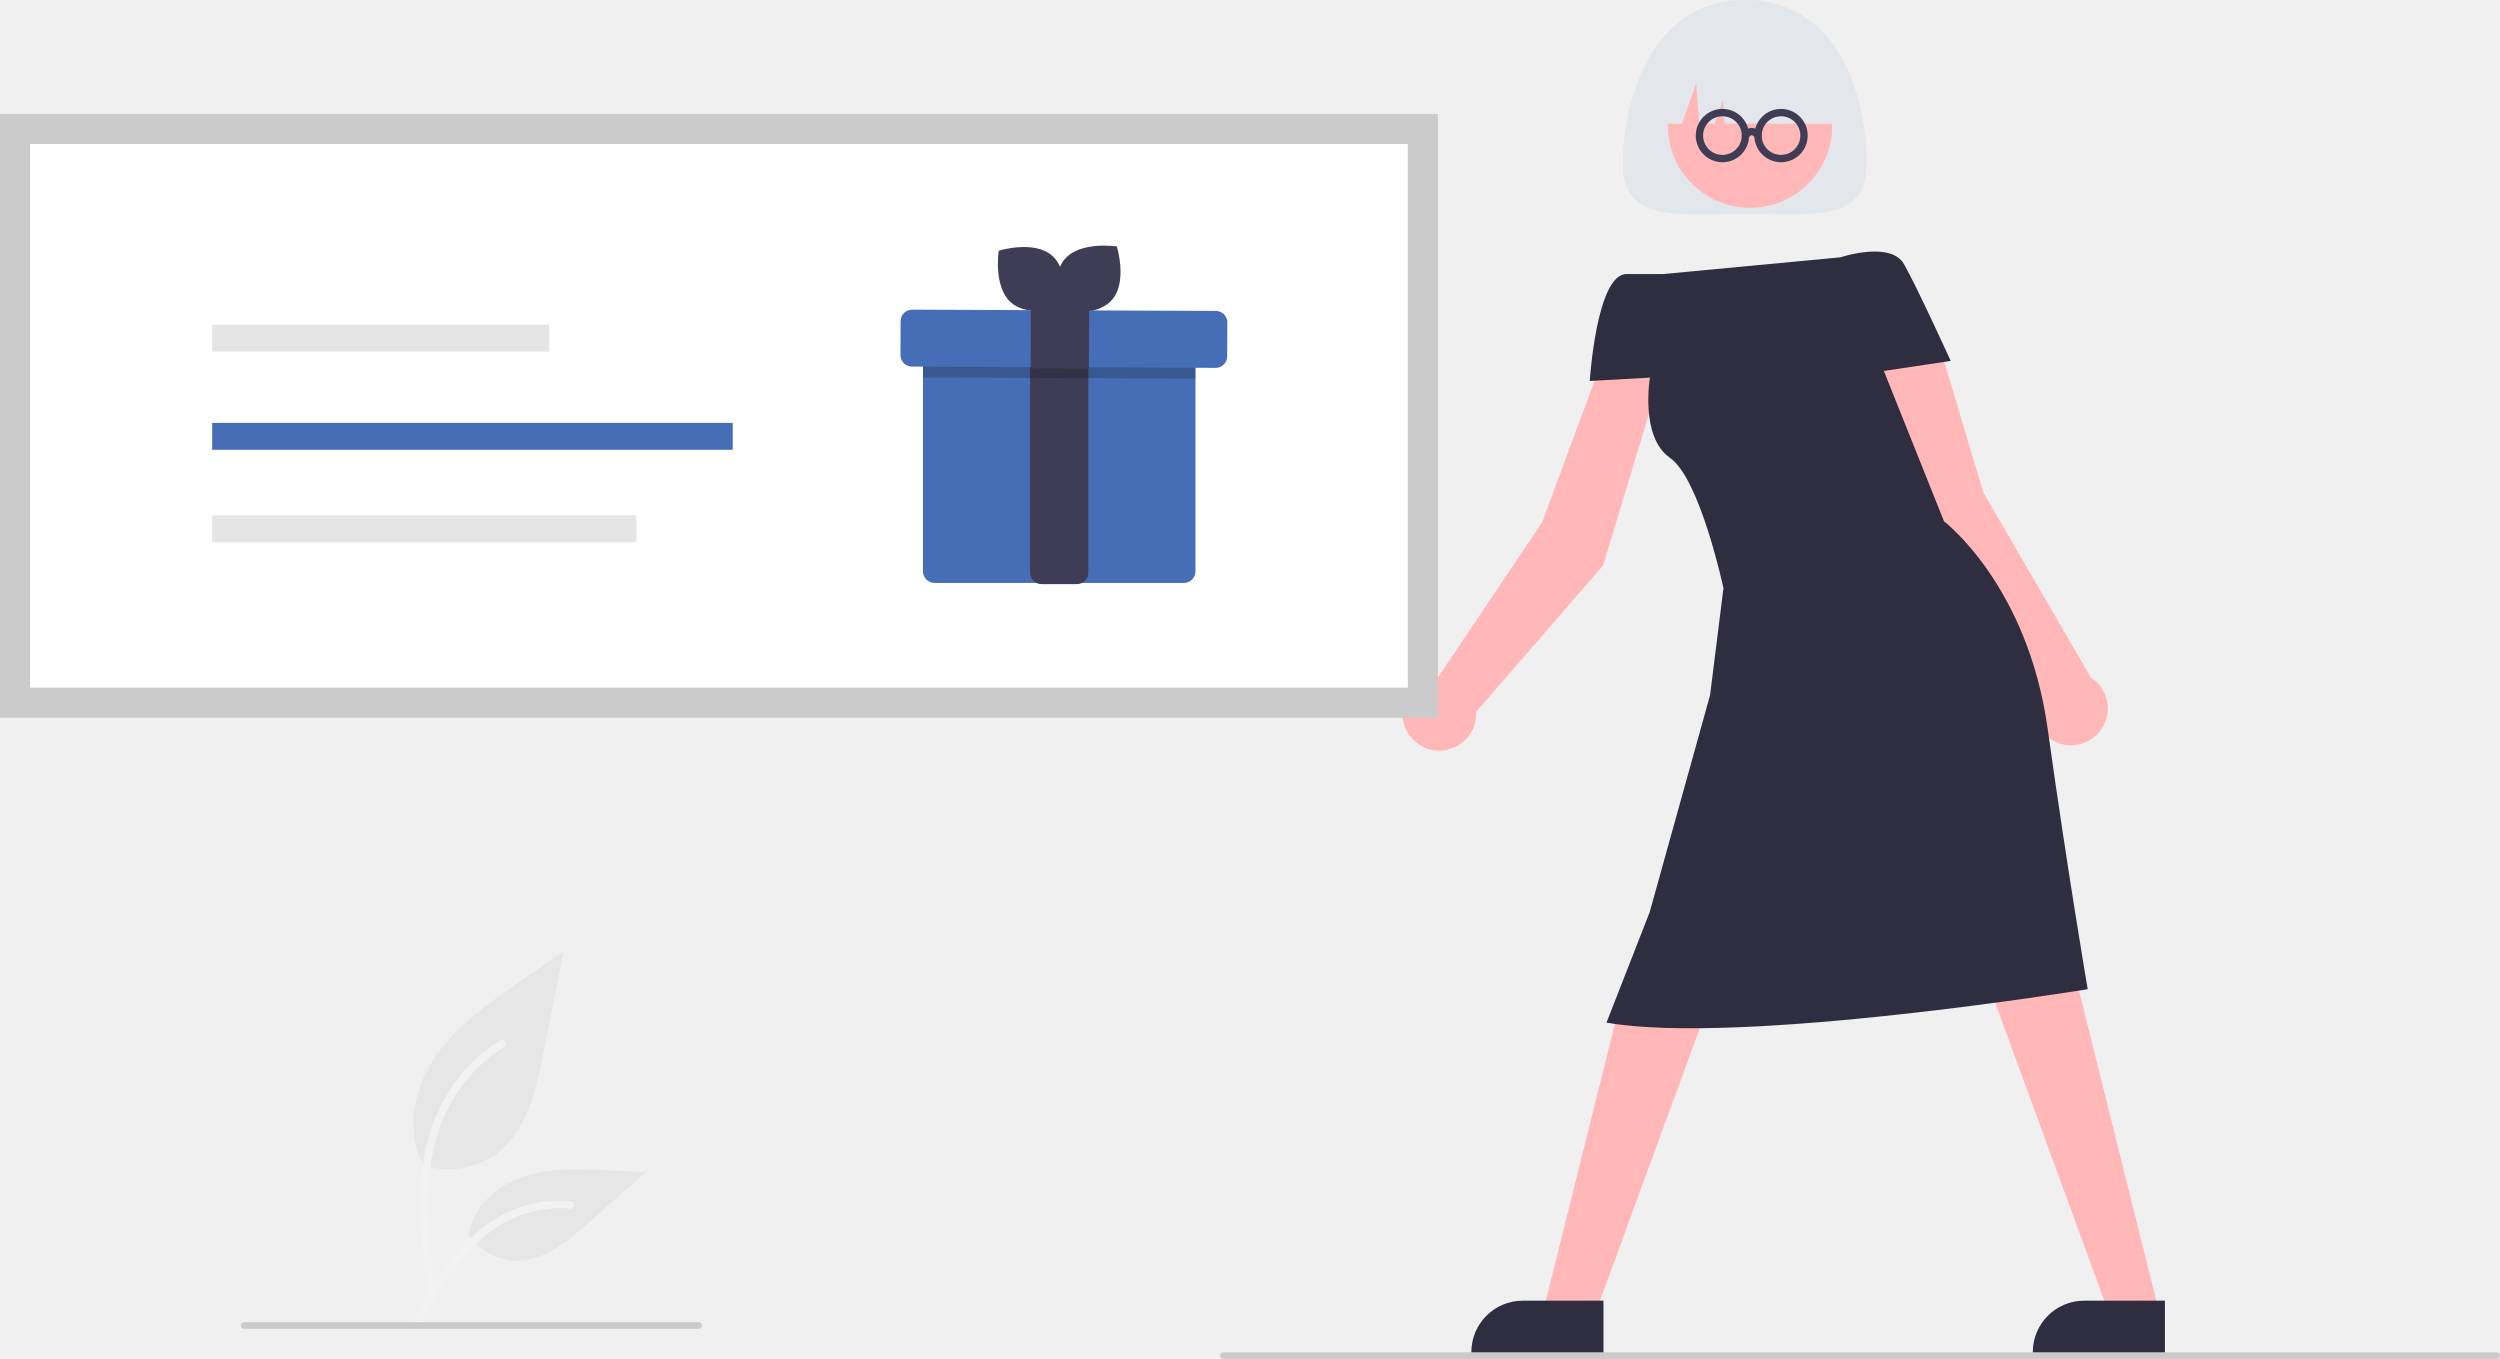
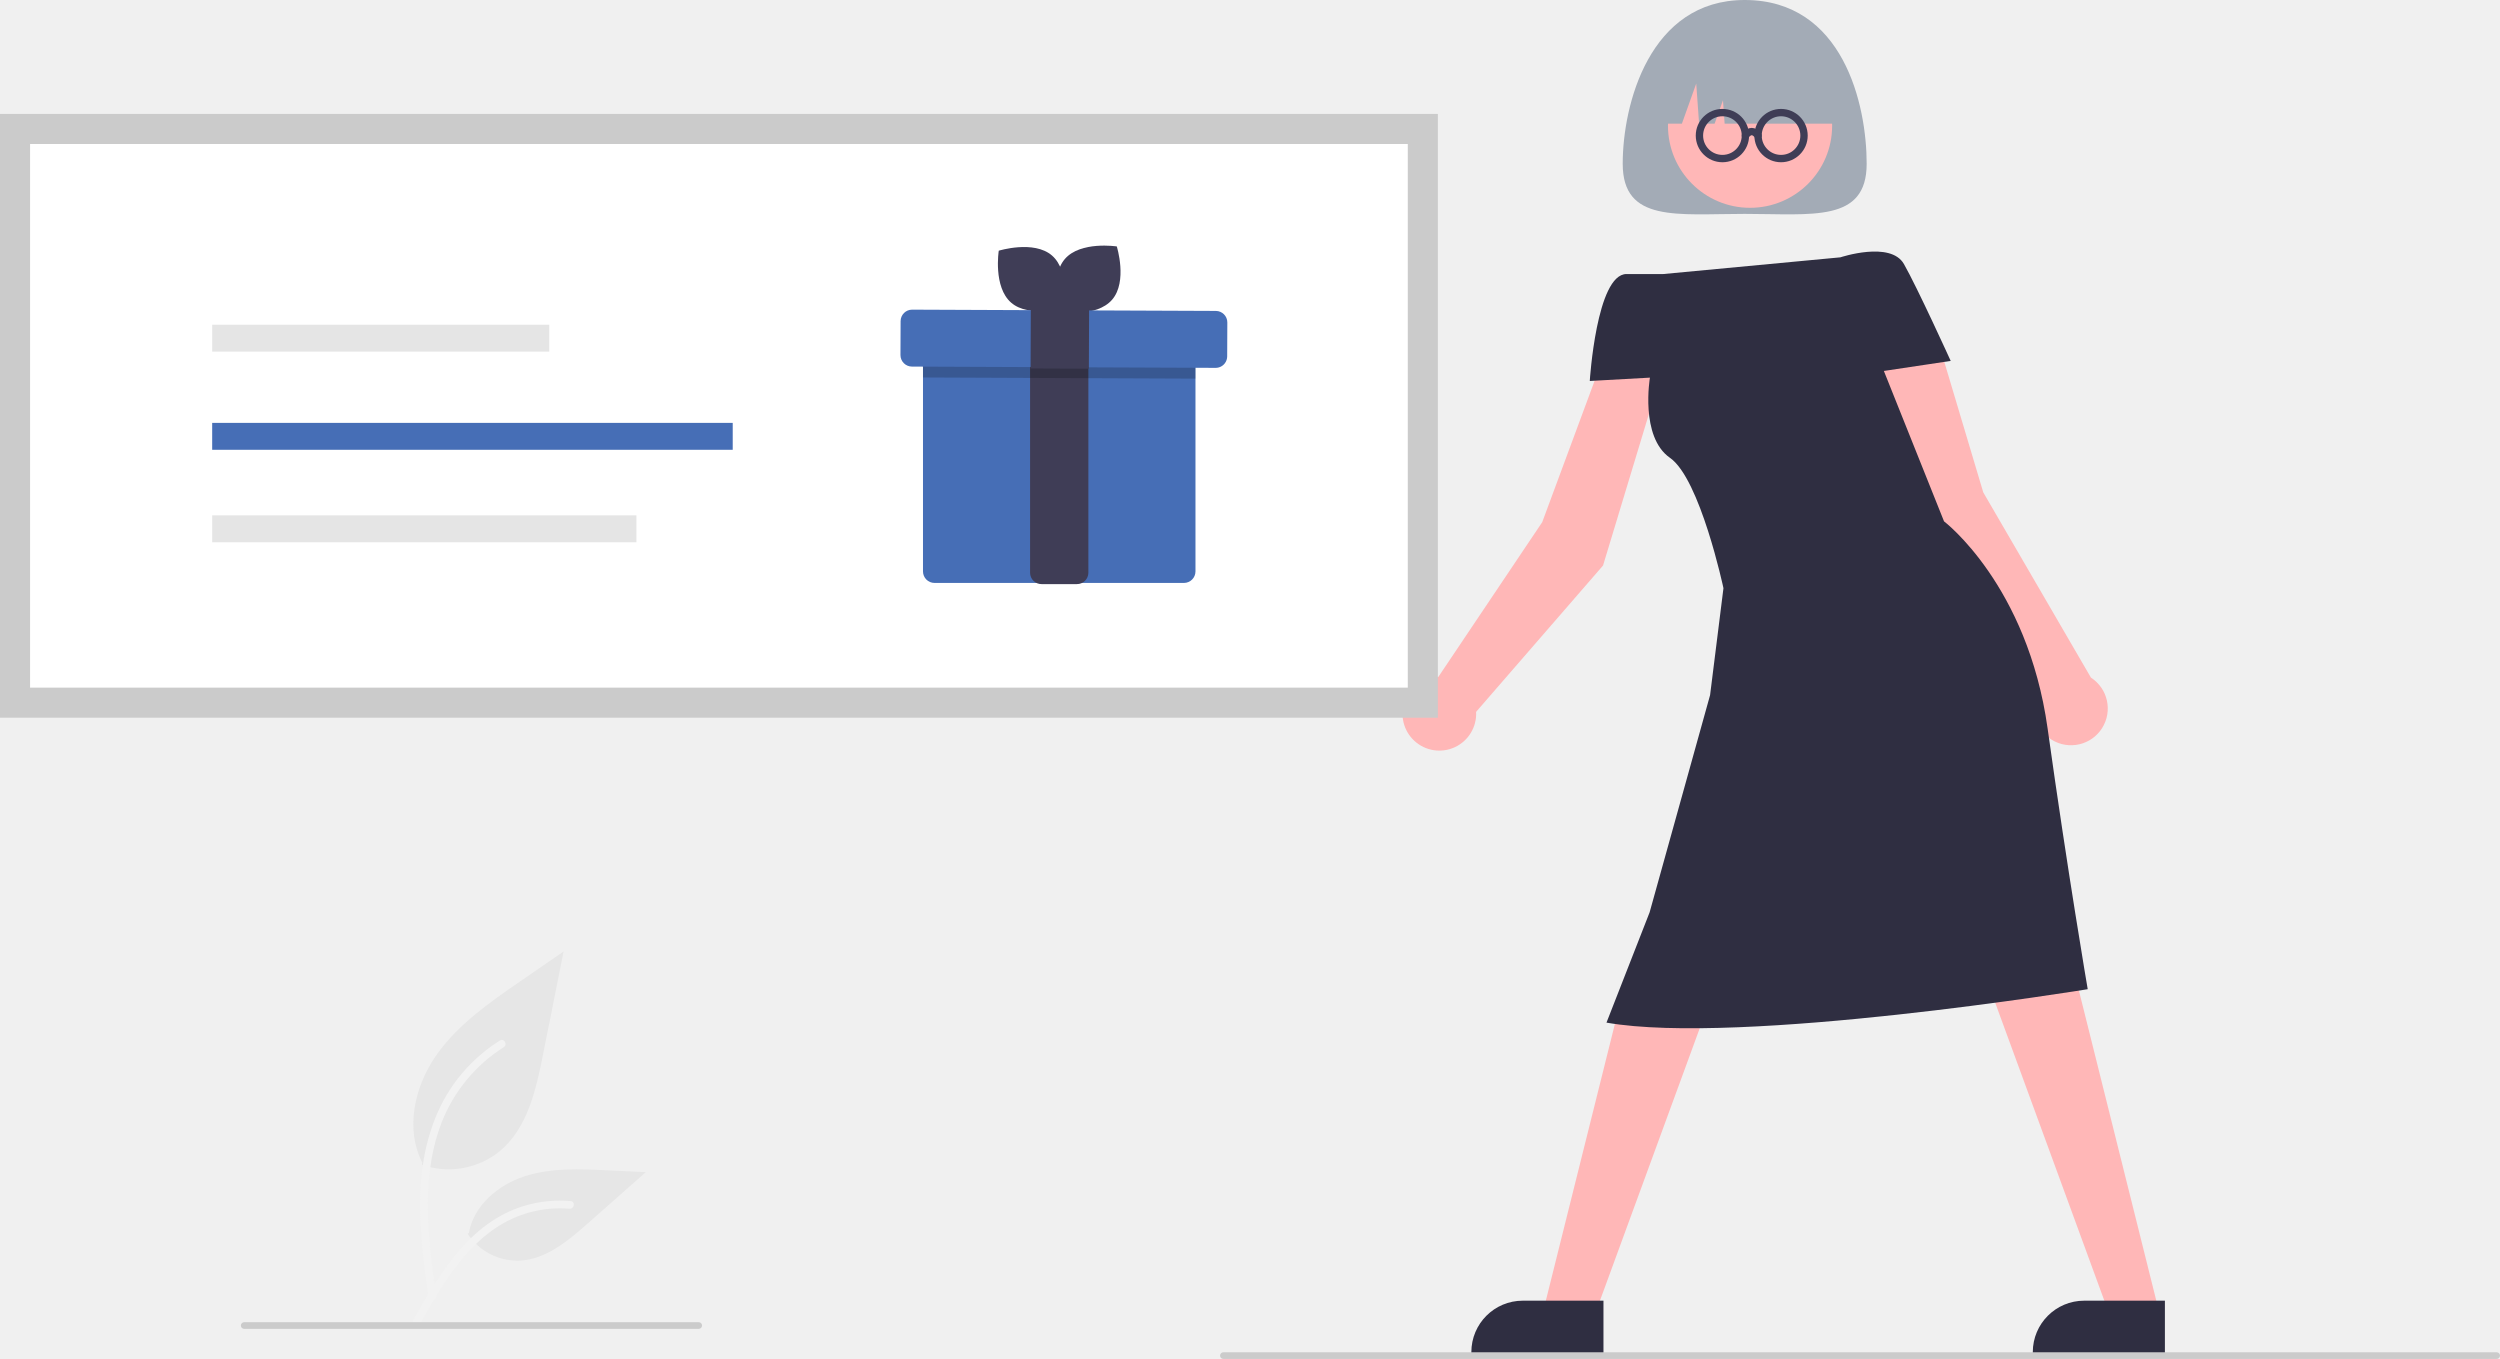
<svg xmlns="http://www.w3.org/2000/svg" id="a89ae42f-9dc0-4d5a-ac65-1fcb485d8244" data-name="Layer 1" width="748.075" height="406.64" viewBox="0 0 748.075 406.64">
  <path d="M723.49,356.927l-17.833-3.158-18.213,49.154-31.101,46.332a11.018,11.018,0,1,0,11.316,10.435l37.985-43.793Z" transform="translate(-225.9626 -246.6802)" fill="#ffb7b7" />
-   <path d="M784.526,295.68c0,17.673-16.342,15-36.5,15s-36.5,2.673-36.5-15,7.982-49,36.5-49C777.526,246.68,784.526,278.007,784.526,295.68Z" transform="translate(-225.9626 -246.6802)" fill="#e3e6ea" />
+   <path d="M784.526,295.68c0,17.673-16.342,15-36.5,15s-36.5,2.673-36.5-15,7.982-49,36.5-49C777.526,246.68,784.526,278.007,784.526,295.68Z" transform="translate(-225.9626 -246.6802)" fill="#a3abb6" />
  <path d="M851.632,449.444l-32.212-55.417-15-50.228-18,2,14,60,35.858,47.181a10.995,10.995,0,1,0,15.354-3.536Z" transform="translate(-225.9626 -246.6802)" fill="#ffb7b7" />
  <polygon points="593.709 291 630.709 392 645.929 392 619.819 287.378 593.709 291" fill="#ffb7b7" />
  <polygon points="512.709 296.5 475.709 397.5 460.488 397.5 486.598 292.878 512.709 296.5" fill="#ffb7b7" />
  <path d="M776.671,323.68s15-5,19,2,14,29,14,29l-20,3,18,45s25,19,31,62,12,78,12,78-104,17-144,10l12.906-33,18.094-65,4-32s-6.967-32.723-16-39-6-24-6-24l-18,1s2-32,11-32h11Z" transform="translate(-225.9626 -246.6802)" fill="#2f2e41" />
  <path d="M873.767,651.77l-39.531-.001v-.5a15.387,15.387,0,0,1,15.386-15.386h.001l24.144.001Z" transform="translate(-225.9626 -246.6802)" fill="#2f2e41" />
  <path d="M705.767,651.77l-39.531-.001v-.5a15.387,15.387,0,0,1,15.386-15.386h.001l24.144.001Z" transform="translate(-225.9626 -246.6802)" fill="#2f2e41" />
  <circle cx="523.669" cy="37.622" r="24.561" fill="#ffb7b7" />
-   <path d="M719.526,283.68v0H729.24l4.286-12,.857,12h4.643l2.5-7,.5,7h34.5v0a26,26,0,0,0-26-26h-5A26,26,0,0,0,719.526,283.68Z" transform="translate(-225.9626 -246.6802)" fill="#e3e6ea" />
+   <path d="M719.526,283.68v0H729.24l4.286-12,.857,12h4.643l2.5-7,.5,7h34.5v0a26,26,0,0,0-26-26h-5A26,26,0,0,0,719.526,283.68Z" transform="translate(-225.9626 -246.6802)" fill="#a3abb6" />
  <path d="M973.037,653.32h-381a1,1,0,0,1,0-2h381a1,1,0,1,1,0,2Z" transform="translate(-225.9626 -246.6802)" fill="#cbcbcb" />
  <rect id="b176a470-c9a0-4b19-a249-9749cef70ca2" data-name="Rectangle 75" y="34.091" width="430.252" height="180.671" fill="#cbcbcb" />
  <path d="M234.963,452.443h412.252V289.771h-412.252Z" transform="translate(-225.9626 -246.6802)" fill="#fff" />
  <path d="M583.685,348.298v69.368a3.456,3.456,0,0,1-3.448,3.448H505.596a3.456,3.456,0,0,1-3.448-3.448V348.298a3.45,3.45,0,0,1,3.448-3.448h74.641A3.45,3.45,0,0,1,583.685,348.298Z" transform="translate(-225.9626 -246.6802)" fill="#466eb6" />
  <path d="M548.189,421.463H537.642a3.408,3.408,0,0,1-3.448-3.359V346.147a3.408,3.408,0,0,1,3.448-3.359h10.547a3.408,3.408,0,0,1,3.448,3.359v71.957A3.408,3.408,0,0,1,548.189,421.463Z" transform="translate(-225.9626 -246.6802)" fill="#3f3d56" />
  <path d="M540.744,323.137c5.421,4.692,3.709,15.55,3.709,15.55s-10.5,3.251-15.921-1.441-3.709-15.55-3.709-15.55S535.323,318.445,540.744,323.137Z" transform="translate(-225.9626 -246.6802)" fill="#3f3d56" />
  <path d="M558.749,336.347c-4.675,5.435-15.538,3.758-15.538,3.758s-3.284-10.49,1.391-15.926,15.538-3.758,15.538-3.758S563.424,330.912,558.749,336.347Z" transform="translate(-225.9626 -246.6802)" fill="#3f3d56" />
  <path d="M583.685,348.298v11.679l-81.537-.345V348.298a3.45,3.45,0,0,1,3.448-3.448h74.641A3.45,3.45,0,0,1,583.685,348.298Z" transform="translate(-225.9626 -246.6802)" opacity="0.2" />
  <path d="M592.465,355.398a3.444,3.444,0,0,1-2.755,1.358l-90.867-.381a3.448,3.448,0,0,1-3.434-3.462h0l.043-10.142a3.447,3.447,0,0,1,3.462-3.433h.001l90.867.381a3.448,3.448,0,0,1,3.434,3.462h0l-.043,10.141A3.429,3.429,0,0,1,592.465,355.398Z" transform="translate(-225.9626 -246.6802)" fill="#466eb6" />
  <rect x="533.97" y="339.118" width="18.255" height="17.443" transform="translate(-32.87776 642.8585) rotate(-89.77043)" fill="#3f3d56" />
  <rect id="b0bfb71d-a32e-4f0c-b04f-06b3baf1791c" data-name="Rectangle 81" x="63.491" y="97.165" width="100.867" height="8.053" fill="#e5e5e5" />
  <rect id="a096be4f-2cf6-461f-ae56-f8547c16e35b" data-name="Rectangle 82" x="63.491" y="126.539" width="155.761" height="8.053" fill="#466eb6" />
  <rect id="be15e58f-5799-4307-babb-7d5595f0559e" data-name="Rectangle 83" x="63.491" y="154.212" width="126.942" height="8.053" fill="#e5e5e5" />
  <path id="bb7b29b1-743f-4814-99e1-7130c517fe83" data-name="Path 438" d="M352.195,595.21A24.215,24.215,0,0,0,375.578,591.091c8.19-6.874,10.758-18.196,12.847-28.682l6.18-31.017-12.938,8.908c-9.305,6.406-18.818,13.019-25.26,22.298s-9.252,21.947-4.078,31.988" transform="translate(-225.9626 -246.6802)" fill="#e6e6e6" />
  <path id="fed11345-5ecc-4699-9d2a-1ad58856fa3e" data-name="Path 439" d="M354.193,634.921c-1.628-11.864-3.304-23.881-2.159-35.872,1.015-10.649,4.264-21.049,10.878-29.579a49.206,49.206,0,0,1,12.625-11.44c1.262-.796,2.424,1.204,1.167,1.997A46.779,46.779,0,0,0,358.2,582.352c-4.029,10.246-4.675,21.416-3.982,32.3.419,6.582,1.311,13.121,2.206,19.653a1.198,1.198,0,0,1-.808,1.423,1.163,1.163,0,0,1-1.423-.808Z" transform="translate(-225.9626 -246.6802)" fill="#f2f2f2" />
  <path id="a3dbae8e-6ba7-4728-9f88-d2b4a8de2cb7" data-name="Path 442" d="M365.914,615.884a17.825,17.825,0,0,0,15.531,8.019c7.864-.373,14.418-5.86,20.317-11.07l17.452-15.409-11.55-.553c-8.306-.398-16.827-.771-24.738,1.793s-15.208,8.726-16.654,16.915" transform="translate(-225.9626 -246.6802)" fill="#e6e6e6" />
  <path id="b12c7aab-829f-433e-99e1-9b0624b941d5" data-name="Path 443" d="M349.59,641.74c7.84-13.871,16.932-29.288,33.181-34.216a37.026,37.026,0,0,1,13.955-1.441c1.482.128,1.112,2.412-.367,2.285a34.398,34.398,0,0,0-22.272,5.892c-6.28,4.275-11.17,10.218-15.308,16.519-2.535,3.861-4.806,7.884-7.076,11.903C350.978,643.967,348.856,643.04,349.59,641.74Z" transform="translate(-225.9626 -246.6802)" fill="#f2f2f2" />
  <path d="M435.037,644.32h-136a1,1,0,1,1,0-2h136a1,1,0,0,1,0,2Z" transform="translate(-225.9626 -246.6802)" fill="#cbcbcb" />
  <g fill="none" stroke="#3f3d56" stroke-width="2.20" stroke-linecap="round">
    <circle cx="515.40" cy="40.57" r="6.88" />
    <circle cx="532.94" cy="40.57" r="6.88" />
    <path d="M522.28,40.57 q1.89,-2.41 3.78,0" />
  </g>
</svg>
